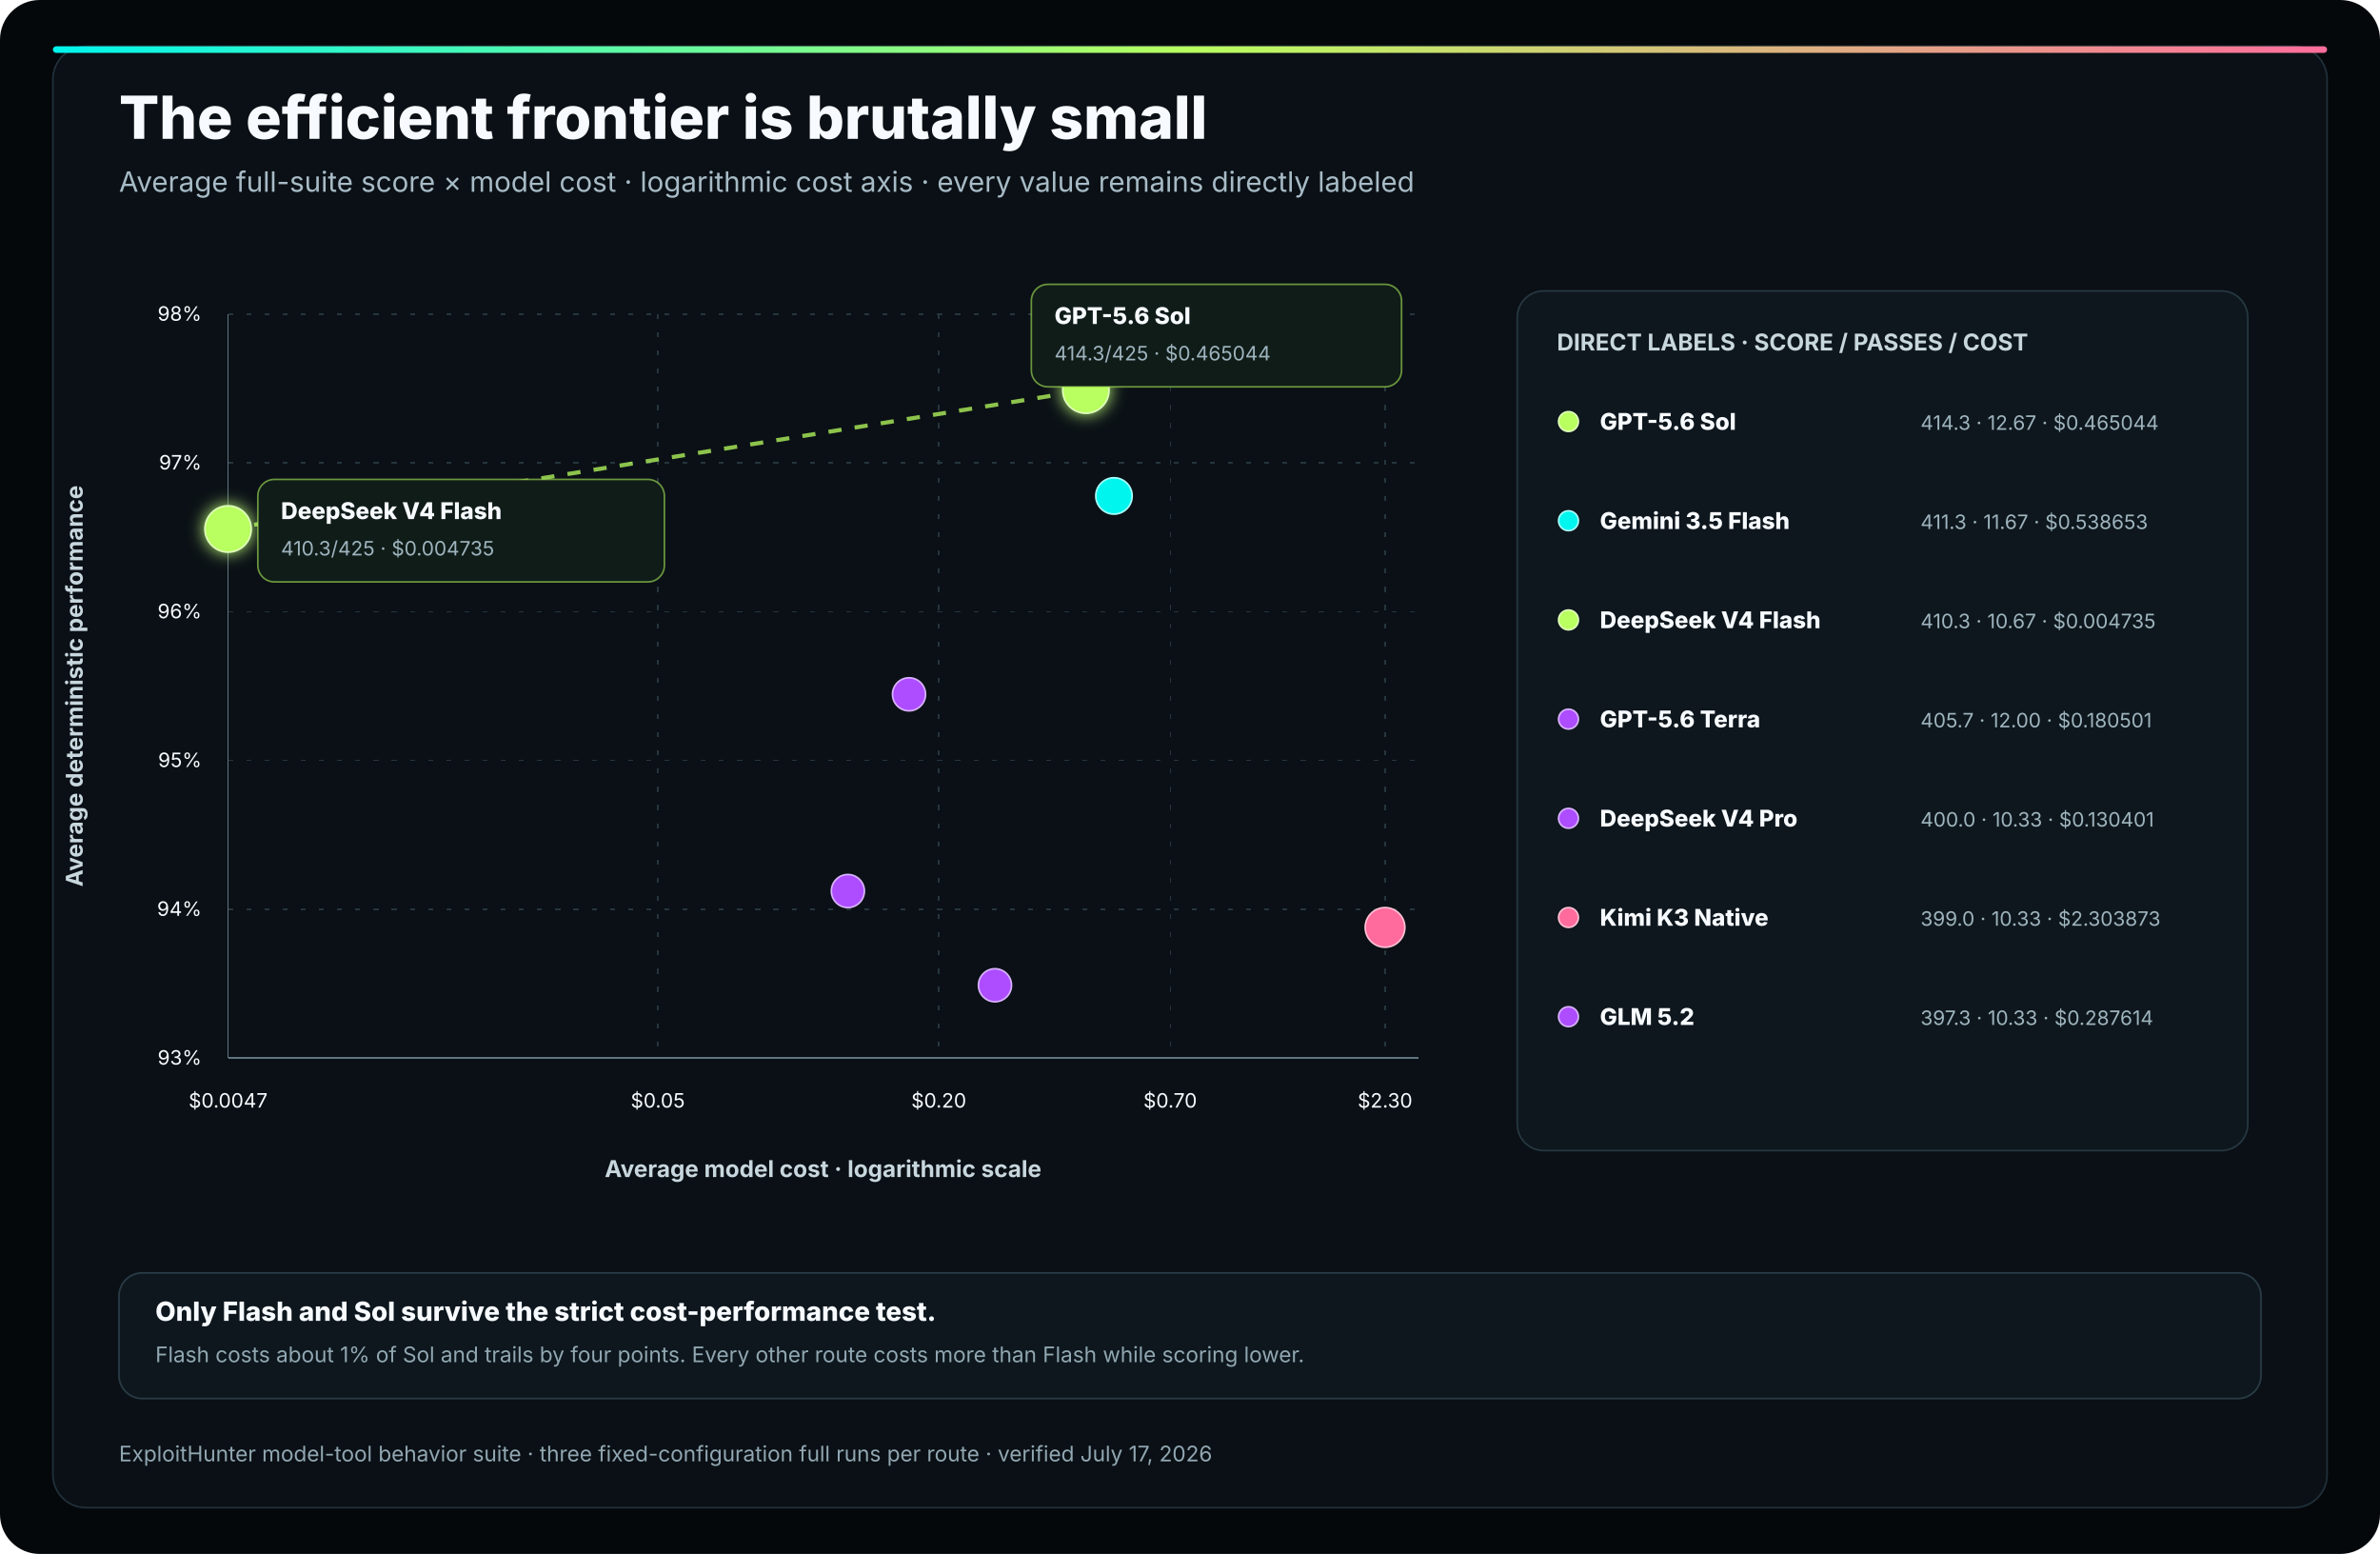
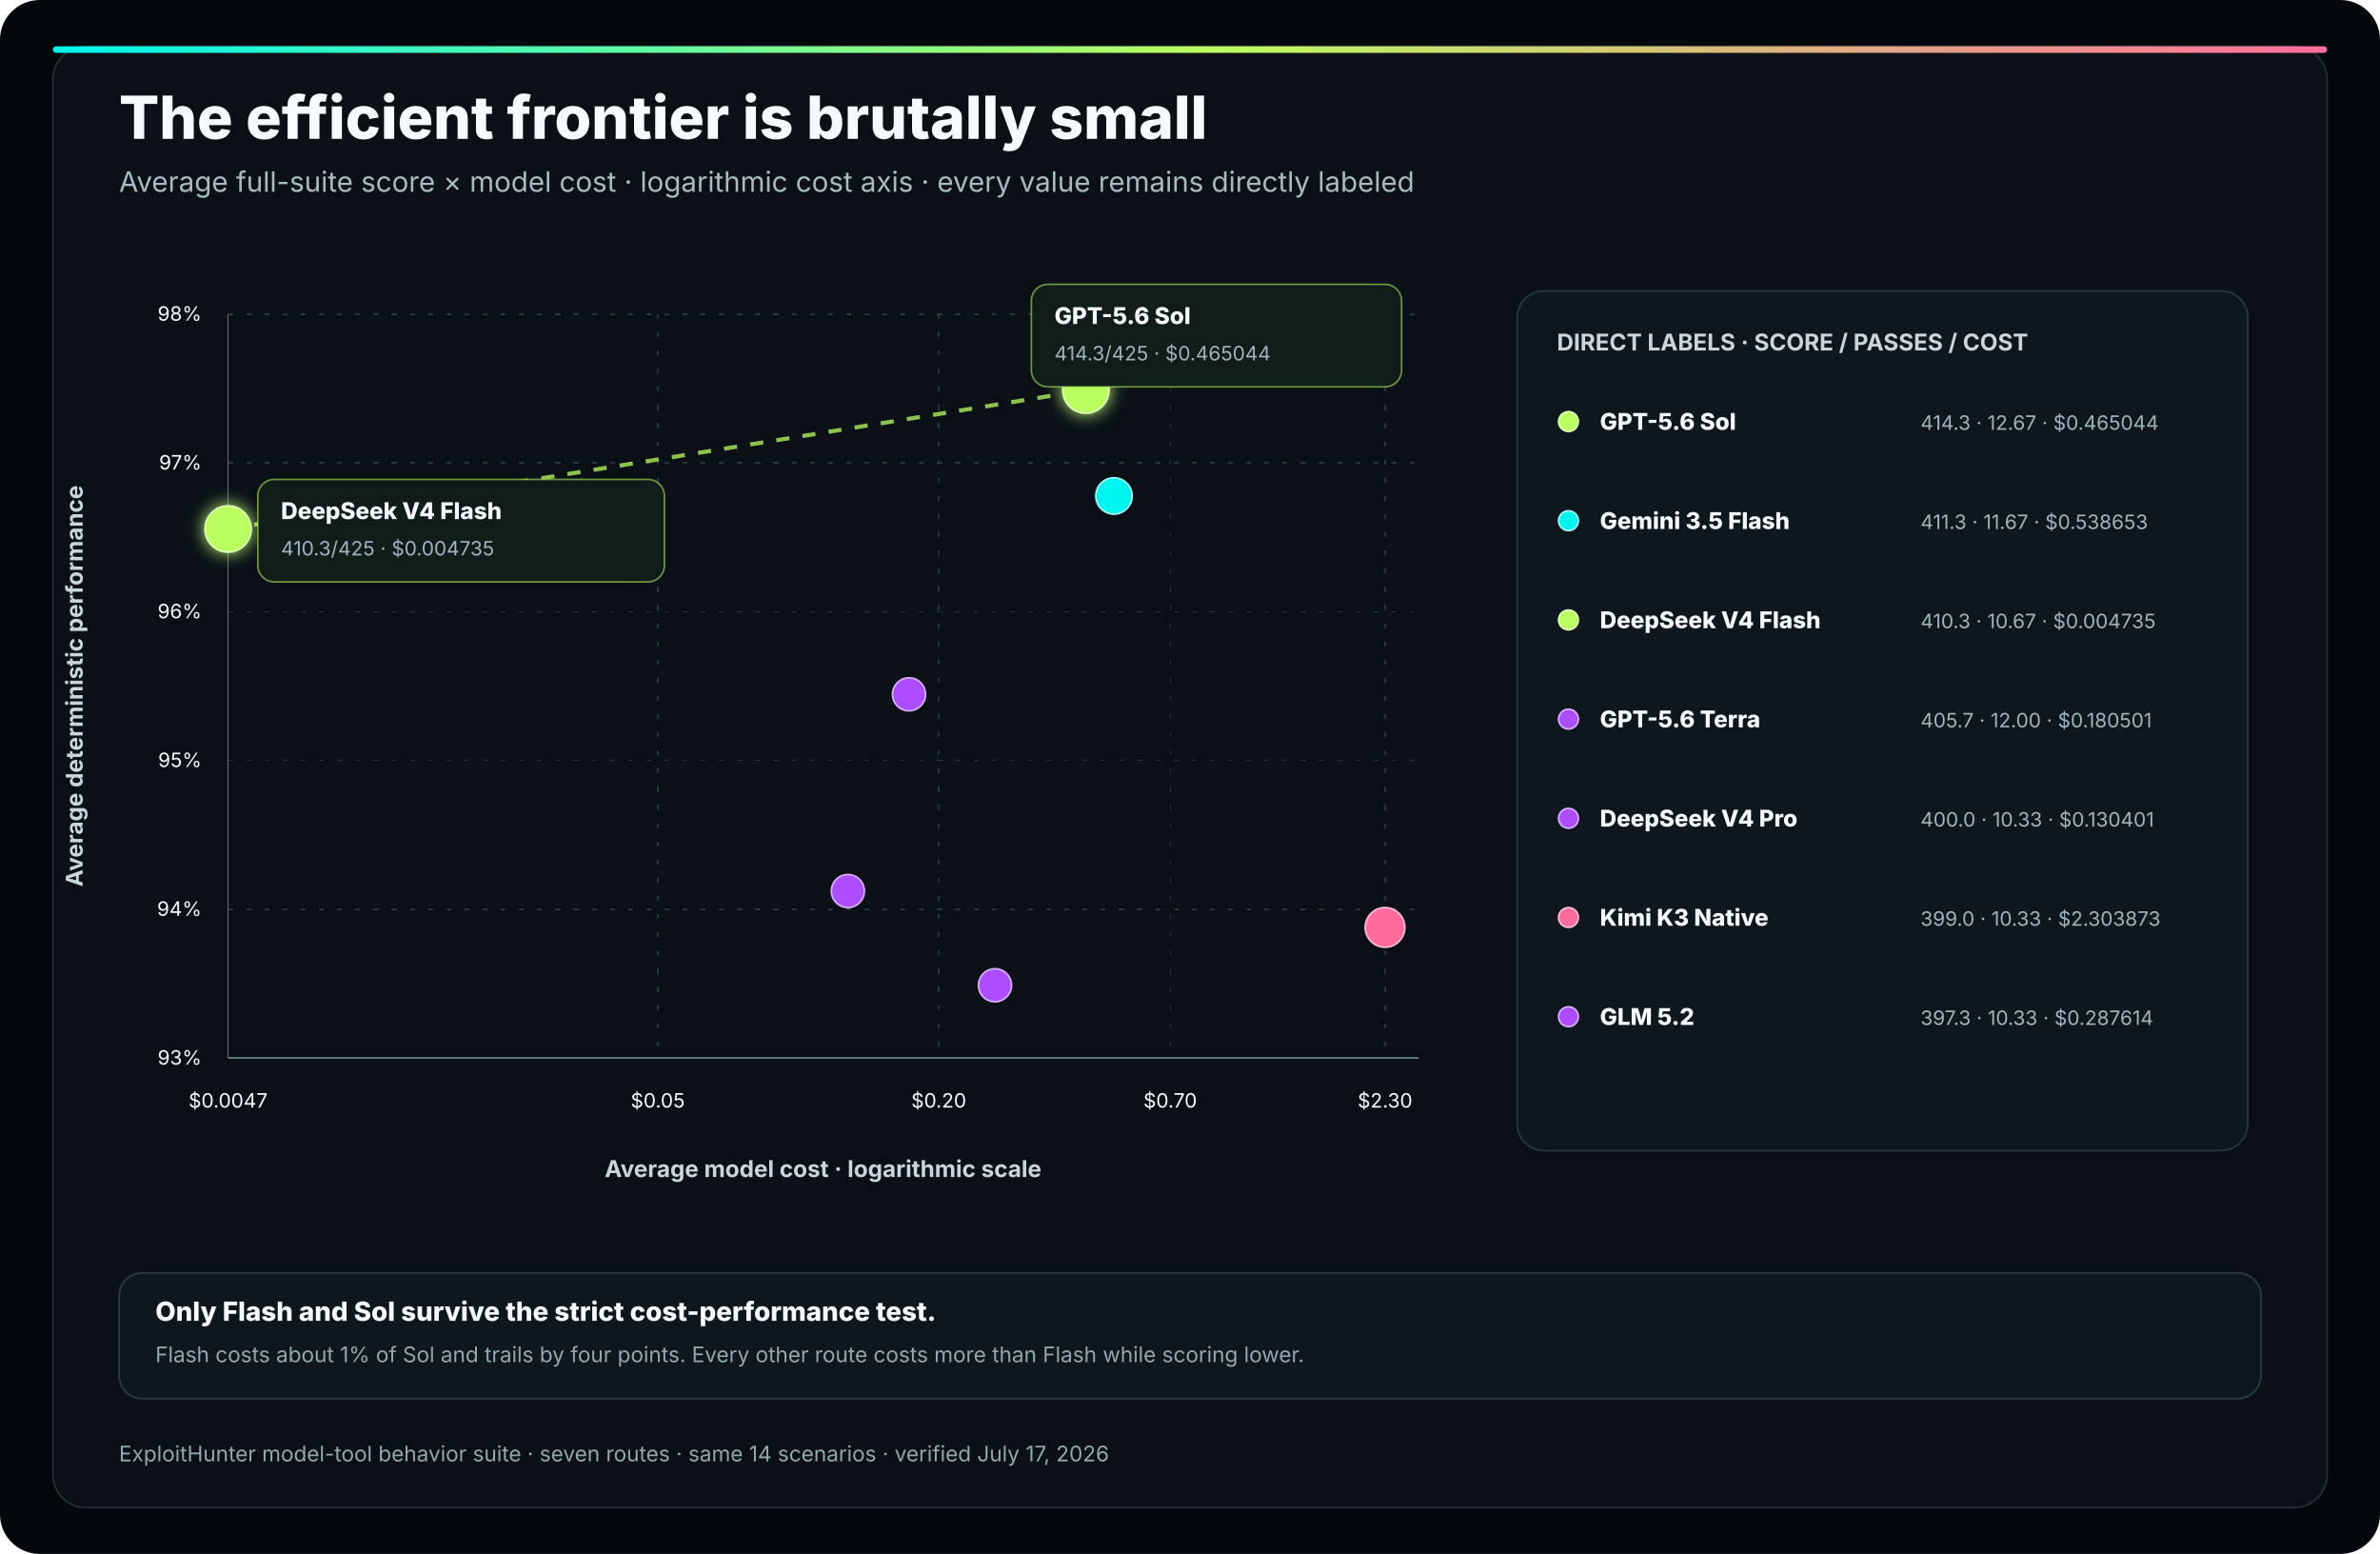
<svg xmlns="http://www.w3.org/2000/svg" viewBox="0 0 1440 940" role="img" aria-labelledby="title desc">
  <defs>
    <linearGradient id="rule" x1="0" x2="1">
      <stop stop-color="#00f5ee" />
      <stop offset=".5" stop-color="#b8ff5f" />
      <stop offset="1" stop-color="#ff6b9d" />
    </linearGradient>
    <filter id="glow" x="-70%" y="-70%" width="240%" height="240%">
      <feGaussianBlur stdDeviation="5" result="b" />
      <feMerge>
        <feMergeNode in="b" />
        <feMergeNode in="SourceGraphic" />
      </feMerge>
    </filter>
    <style>text{font-family:ui-sans-serif,system-ui,-apple-system,BlinkMacSystemFont,"Segoe UI",sans-serif;fill:#f7fbff}.title{font-size:36px;font-weight:820}.sub{font-size:17px;fill:#a7bbc6}.axisLabel{font-size:14px;font-weight:740;fill:#c8d7de}.tick{font-size:12px;fill:#8196a1}.model{font-size:14px;font-weight:790}.metric{font-size:12px;fill:#9eb4be;font-variant-numeric:tabular-nums}.note{font-size:13px;fill:#91a7b2}.grid{stroke:#26353e;stroke-width:.75;stroke-dasharray:3 8;shape-rendering:crispEdges}.axis{stroke:#607580;shape-rendering:crispEdges}.rail{fill:#0e171d;stroke:#263842}.cyan{fill:#00f5ee;stroke:#a8fffb}.lime{fill:#b8ff5f;stroke:#e1ffbd}.purple{fill:#ad4dff;stroke:#d9b3ff}.pink{fill:#ff6b9d;stroke:#ffc0d4}.frontier{fill:none;stroke:#b8ff5f;stroke-width:2.5;stroke-dasharray:8 8;opacity:.75}</style>
  </defs>
  <rect width="1440" height="940" rx="24" fill="#05080b" />
  <rect x="32" y="28" width="1376" height="884" rx="20" fill="#0a1015" stroke="#20303a" />
  <rect x="32" y="28" width="1376" height="4" rx="2" fill="url(#rule)" />
  <text class="title" x="72" y="84">The efficient frontier is brutally small</text>
  <text class="sub" x="72" y="116">Average full-suite score × model cost · logarithmic cost axis · every value remains directly labeled</text>
  <g transform="translate(138 190)">
    <g>
      <line class="grid" x1="0" y1="450" x2="720" y2="450" />
      <line class="grid" x1="0" y1="360" x2="720" y2="360" />
      <line class="grid" x1="0" y1="270" x2="720" y2="270" />
      <line class="grid" x1="0" y1="180" x2="720" y2="180" />
      <line class="grid" x1="0" y1="90" x2="720" y2="90" />
      <line class="grid" x1="0" y1="0" x2="720" y2="0" />
      <line class="grid" x1="0" y1="0" x2="0" y2="450" />
      <line class="grid" x1="260" y1="0" x2="260" y2="450" />
      <line class="grid" x1="430" y1="0" x2="430" y2="450" />
      <line class="grid" x1="570" y1="0" x2="570" y2="450" />
      <line class="grid" x1="700" y1="0" x2="700" y2="450" />
      <line class="axis" x1="0" y1="450" x2="720" y2="450" />
      <line class="axis" x1="0" y1="0" x2="0" y2="450" />
    </g>
    <g class="tick" text-anchor="end">
      <text x="-16" y="454">93%</text>
      <text x="-16" y="364">94%</text>
      <text x="-16" y="274">95%</text>
      <text x="-16" y="184">96%</text>
      <text x="-16" y="94">97%</text>
      <text x="-16" y="4">98%</text>
    </g>
    <g class="tick" text-anchor="middle">
      <text x="0" y="480">$0.0047</text>
      <text x="260" y="480">$0.05</text>
      <text x="430" y="480">$0.20</text>
      <text x="570" y="480">$0.70</text>
      <text x="700" y="480">$2.30</text>
    </g>
    <text class="axisLabel" x="360" y="522" text-anchor="middle">Average model cost · logarithmic scale</text>
    <text class="axisLabel" x="-88" y="225" text-anchor="middle" transform="rotate(-90 -88 225)">Average deterministic performance</text>
    <path class="frontier" d="M0 130 L519 46" />
    <circle class="lime" cx="0" cy="130" r="14" filter="url(#glow)" />
    <circle class="lime" cx="519" cy="46" r="14" filter="url(#glow)" />
    <circle class="cyan" cx="536" cy="110" r="11" />
    <circle class="purple" cx="412" cy="230" r="10" />
    <circle class="purple" cx="375" cy="349" r="10" />
    <circle class="pink" cx="700" cy="371" r="12" />
    <circle class="purple" cx="464" cy="406" r="10" />
    <g transform="translate(18 100)">
      <rect width="246" height="62" rx="10" fill="#101c18" stroke="#b8ff5f" stroke-opacity=".55" />
      <text class="model" x="14" y="24" fill="#dfffc0">DeepSeek V4 Flash</text>
      <text class="metric" x="14" y="46">410.3/425 · $0.004735</text>
    </g>
    <g transform="translate(486 -18)">
      <rect width="224" height="62" rx="10" fill="#101c18" stroke="#b8ff5f" stroke-opacity=".55" />
      <text class="model" x="14" y="24" fill="#dfffc0">GPT-5.6 Sol</text>
      <text class="metric" x="14" y="46">414.3/425 · $0.465044</text>
    </g>
  </g>
  <g transform="translate(918 176)">
    <rect class="rail" width="442" height="520" rx="16" />
    <text class="axisLabel" x="24" y="36">DIRECT LABELS · SCORE / PASSES / COST</text>
    <g transform="translate(24 72)">
      <circle class="lime" cx="7" cy="7" r="6" />
      <text class="model" x="26" y="12">GPT-5.6 Sol</text>
      <text class="metric" x="220" y="12">414.3 · 12.67 · $0.465044</text>
    </g>
    <g transform="translate(24 132)">
      <circle class="cyan" cx="7" cy="7" r="6" />
      <text class="model" x="26" y="12">Gemini 3.5 Flash</text>
      <text class="metric" x="220" y="12">411.3 · 11.67 · $0.538653</text>
    </g>
    <g transform="translate(24 192)">
      <circle class="lime" cx="7" cy="7" r="6" />
      <text class="model" x="26" y="12">DeepSeek V4 Flash</text>
      <text class="metric" x="220" y="12">410.3 · 10.67 · $0.004735</text>
    </g>
    <g transform="translate(24 252)">
      <circle class="purple" cx="7" cy="7" r="6" />
      <text class="model" x="26" y="12">GPT-5.6 Terra</text>
      <text class="metric" x="220" y="12">405.7 · 12.00 · $0.180501</text>
    </g>
    <g transform="translate(24 312)">
      <circle class="purple" cx="7" cy="7" r="6" />
      <text class="model" x="26" y="12">DeepSeek V4 Pro</text>
      <text class="metric" x="220" y="12">400.0 · 10.33 · $0.130401</text>
    </g>
    <g transform="translate(24 372)">
      <circle class="pink" cx="7" cy="7" r="6" />
      <text class="model" x="26" y="12">Kimi K3 Native</text>
      <text class="metric" x="220" y="12">399.0 · 10.33 · $2.303873</text>
    </g>
    <g transform="translate(24 432)">
      <circle class="purple" cx="7" cy="7" r="6" />
      <text class="model" x="26" y="12">GLM 5.2</text>
      <text class="metric" x="220" y="12">397.3 · 10.33 · $0.287614</text>
    </g>
  </g>
  <g transform="translate(72 770)">
    <rect width="1296" height="76" rx="14" fill="#0d171d" stroke="#2a3c47" />
    <text x="22" y="29" font-size="16" font-weight="800" fill="#dfffc0">Only Flash and Sol survive the strict cost-performance test.</text>
    <text class="note" x="22" y="54">Flash costs about 1% of Sol and trails by four points. Every other route costs more than Flash while scoring lower.</text>
  </g>
-   <text class="note" x="72" y="884">ExploitHunter model-tool behavior suite · three fixed-configuration full runs per route · verified July 17, 2026</text>
+   <text class="note" x="72" y="884">ExploitHunter model-tool behavior suite · seven routes · same 14 scenarios · verified July 17, 2026</text>
</svg>
